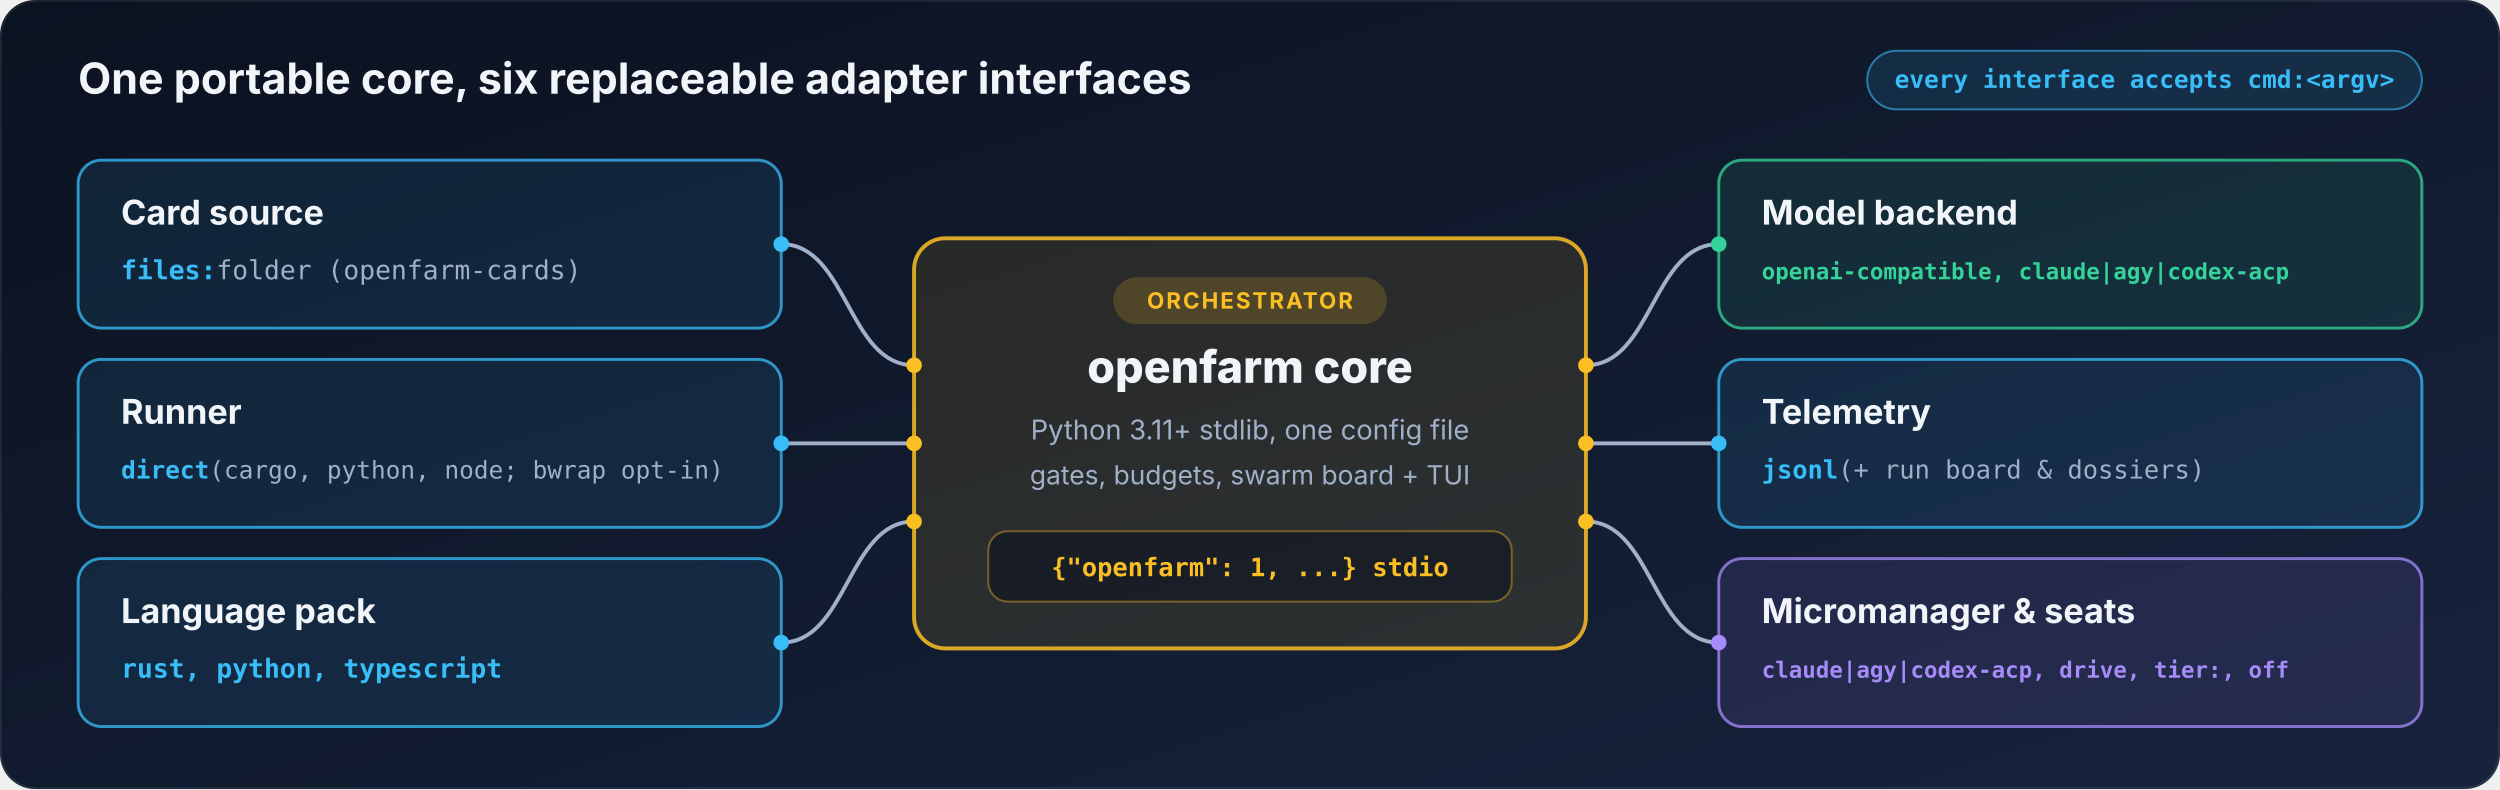
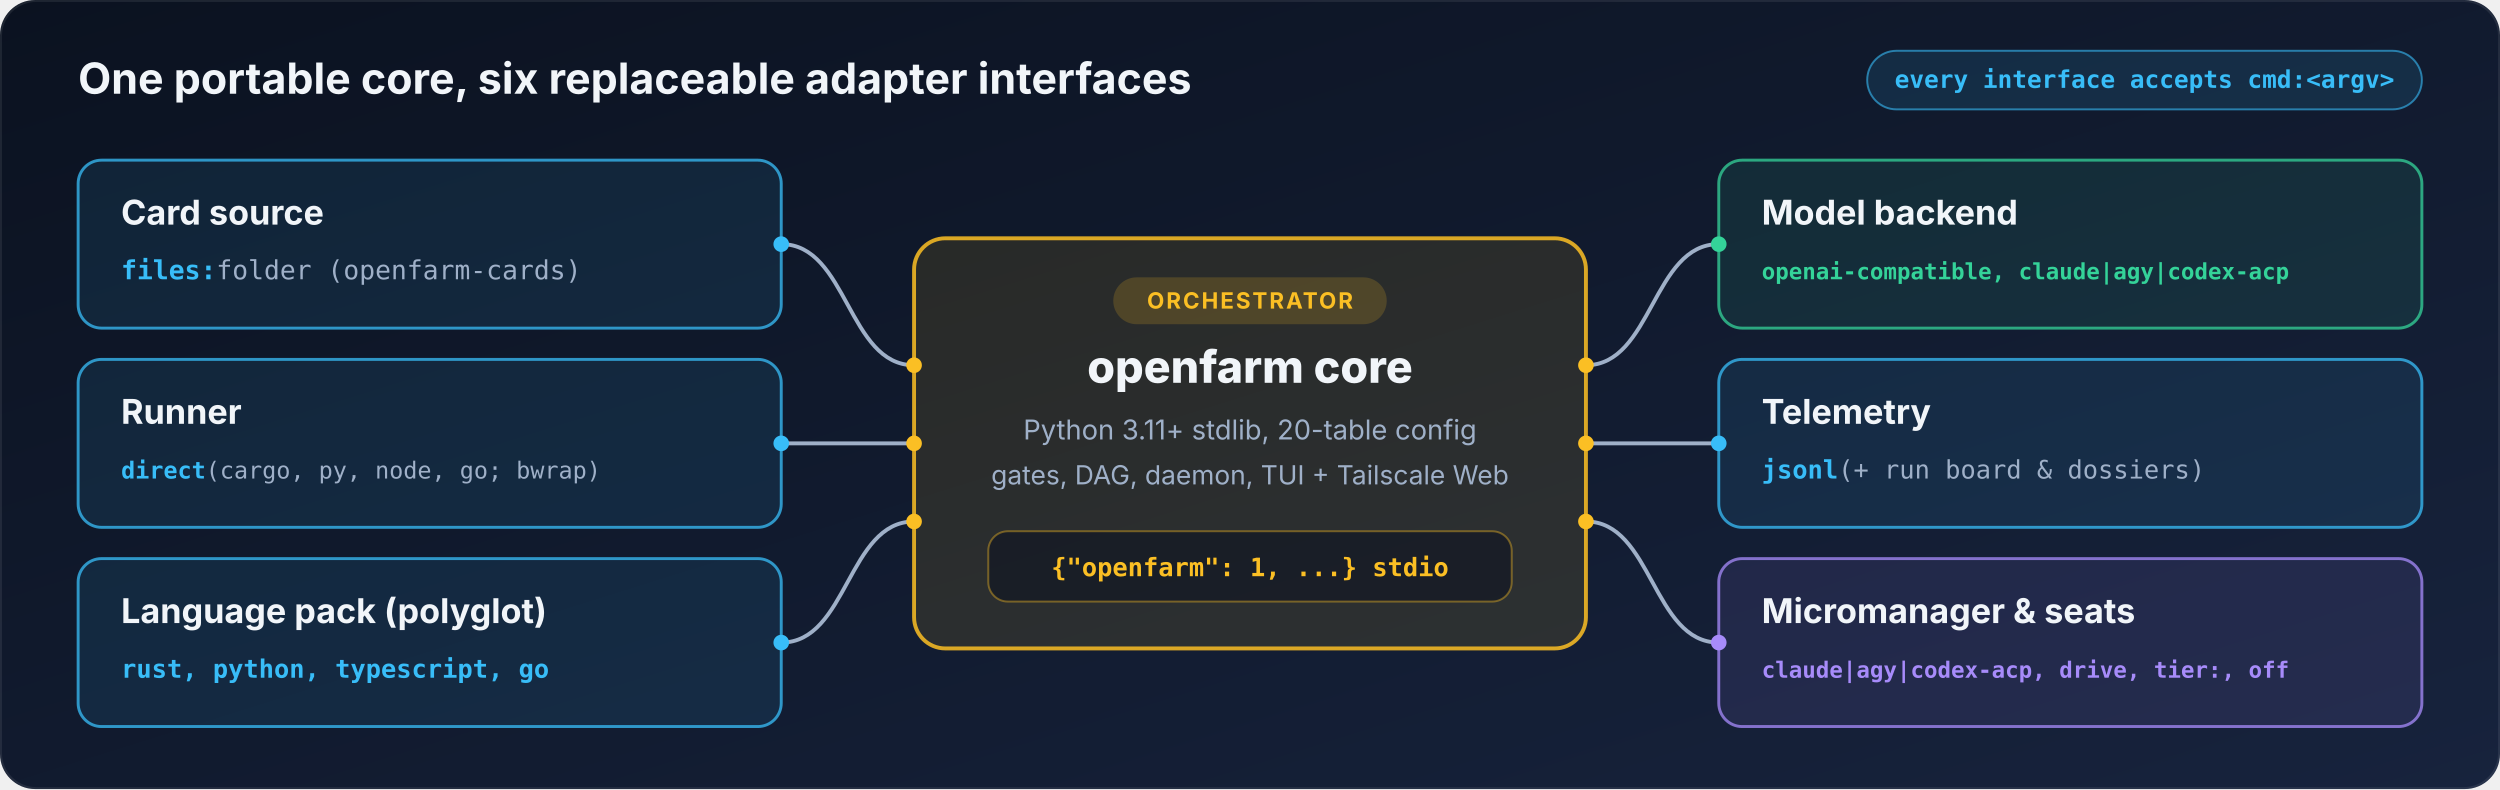
<svg xmlns="http://www.w3.org/2000/svg" width="1280" height="404" viewBox="0 0 1280 404" role="img" aria-labelledby="arch-t arch-d">
  <defs>
    <linearGradient id="bg" x1="0" y1="0" x2="1" y2="1">
      <stop offset="0" stop-color="#0b1220" />
      <stop offset="1" stop-color="#17233d" />
    </linearGradient>
  </defs>
  <rect x="0" y="0" width="1280" height="404" rx="18" fill="url(#bg)" />
  <rect x="0.5" y="0.5" width="1279" height="403" rx="18" fill="none" stroke="#ffffff" stroke-opacity="0.08" />
  <text x="40" y="48" font-family="Inter, 'Segoe UI', -apple-system, Helvetica, Arial, sans-serif" font-size="22" font-weight="700" fill="#f1f5f9" text-anchor="start">One portable core, six replaceable adapter interfaces</text>
  <rect x="956" y="26" width="284" height="30" rx="15" fill="#38bdf8" fill-opacity="0.12" stroke="#38bdf8" stroke-opacity="0.6" />
  <text x="1098" y="45" font-family="ui-monospace, SFMono-Regular, Menlo, Consolas, 'DejaVu Sans Mono', monospace" font-size="12.5" font-weight="600" fill="#38bdf8" text-anchor="middle">every interface accepts cmd:&lt;argv&gt;</text>
  <rect x="468" y="122" width="344" height="210" rx="16" fill="#fbbf24" fill-opacity="0.11" stroke="#fbbf24" stroke-opacity="0.85" stroke-width="2" />
  <rect x="570" y="142" width="140" height="24" rx="12" fill="#fbbf24" fill-opacity="0.18" />
  <text x="640" y="158" font-family="Inter, 'Segoe UI', -apple-system, Helvetica, Arial, sans-serif" font-size="11.5" font-weight="700" fill="#fbbf24" text-anchor="middle" letter-spacing="1">ORCHESTRATOR</text>
  <text x="640" y="196" font-family="Inter, 'Segoe UI', -apple-system, Helvetica, Arial, sans-serif" font-size="23" font-weight="800" fill="#f1f5f9" text-anchor="middle">openfarm core</text>
-   <text x="640" y="225" font-family="Inter, 'Segoe UI', -apple-system, Helvetica, Arial, sans-serif" font-size="14" font-weight="400" fill="#9fb0c8" text-anchor="middle">Python 3.11+ stdlib, one config file</text>
-   <text x="640" y="248" font-family="Inter, 'Segoe UI', -apple-system, Helvetica, Arial, sans-serif" font-size="13.5" font-weight="400" fill="#9fb0c8" text-anchor="middle">gates, budgets, swarm board + TUI</text>
+   <text x="640" y="225" font-family="Inter, 'Segoe UI', -apple-system, Helvetica, Arial, sans-serif" font-size="14" font-weight="400" fill="#9fb0c8" text-anchor="middle">Python 3.11+ stdlib, 20-table config</text>
+   <text x="640" y="248" font-family="Inter, 'Segoe UI', -apple-system, Helvetica, Arial, sans-serif" font-size="13.5" font-weight="400" fill="#9fb0c8" text-anchor="middle">gates, DAG, daemon, TUI + Tailscale Web</text>
  <rect x="506" y="272" width="268" height="36" rx="10" fill="#0b1220" fill-opacity="0.55" stroke="#fbbf24" stroke-opacity="0.4" />
  <text x="640" y="295" font-family="ui-monospace, SFMono-Regular, Menlo, Consolas, 'DejaVu Sans Mono', monospace" font-size="13" font-weight="600" fill="#fbbf24" text-anchor="middle">{"openfarm": 1, ...} stdio</text>
  <rect x="40" y="82" width="360" height="86" rx="12" fill="#38bdf8" fill-opacity="0.10" stroke="#38bdf8" stroke-opacity="0.75" stroke-width="1.5" />
  <text x="62" y="115" font-family="Inter, 'Segoe UI', -apple-system, Helvetica, Arial, sans-serif" font-size="17.5" font-weight="700" fill="#f1f5f9" text-anchor="start">Card source</text>
  <text x="62" y="143" font-family="ui-monospace, SFMono-Regular, Menlo, Consolas, 'DejaVu Sans Mono', monospace" font-size="13.5" font-weight="600" fill="#38bdf8" text-anchor="start">files:<tspan fill="#9fb0c8" font-weight="400"> folder (openfarm-cards)</tspan>
  </text>
  <rect x="40" y="184" width="360" height="86" rx="12" fill="#38bdf8" fill-opacity="0.10" stroke="#38bdf8" stroke-opacity="0.75" stroke-width="1.5" />
  <text x="62" y="217" font-family="Inter, 'Segoe UI', -apple-system, Helvetica, Arial, sans-serif" font-size="17.5" font-weight="700" fill="#f1f5f9" text-anchor="start">Runner</text>
-   <text x="62" y="245" font-family="ui-monospace, SFMono-Regular, Menlo, Consolas, 'DejaVu Sans Mono', monospace" font-size="12.5" font-weight="600" fill="#38bdf8" text-anchor="start">direct<tspan fill="#9fb0c8" font-weight="400"> (cargo, python, node; bwrap opt-in)</tspan>
+   <text x="62" y="245" font-family="ui-monospace, SFMono-Regular, Menlo, Consolas, 'DejaVu Sans Mono', monospace" font-size="12" font-weight="600" fill="#38bdf8" text-anchor="start">direct<tspan fill="#9fb0c8" font-weight="400"> (cargo, py, node, go; bwrap)</tspan>
  </text>
  <rect x="40" y="286" width="360" height="86" rx="12" fill="#38bdf8" fill-opacity="0.10" stroke="#38bdf8" stroke-opacity="0.75" stroke-width="1.5" />
-   <text x="62" y="319" font-family="Inter, 'Segoe UI', -apple-system, Helvetica, Arial, sans-serif" font-size="17.5" font-weight="700" fill="#f1f5f9" text-anchor="start">Language pack</text>
-   <text x="62" y="347" font-family="ui-monospace, SFMono-Regular, Menlo, Consolas, 'DejaVu Sans Mono', monospace" font-size="13.5" font-weight="600" fill="#38bdf8" text-anchor="start">rust, python, typescript</text>
+   <text x="62" y="319" font-family="Inter, 'Segoe UI', -apple-system, Helvetica, Arial, sans-serif" font-size="17.5" font-weight="700" fill="#f1f5f9" text-anchor="start">Language pack (polyglot)</text>
+   <text x="62" y="347" font-family="ui-monospace, SFMono-Regular, Menlo, Consolas, 'DejaVu Sans Mono', monospace" font-size="13" font-weight="600" fill="#38bdf8" text-anchor="start">rust, python, typescript, go</text>
  <rect x="880" y="82" width="360" height="86" rx="12" fill="#34d399" fill-opacity="0.10" stroke="#34d399" stroke-opacity="0.75" stroke-width="1.5" />
  <text x="902" y="115" font-family="Inter, 'Segoe UI', -apple-system, Helvetica, Arial, sans-serif" font-size="17.5" font-weight="700" fill="#f1f5f9" text-anchor="start">Model backend</text>
  <text x="902" y="143" font-family="ui-monospace, SFMono-Regular, Menlo, Consolas, 'DejaVu Sans Mono', monospace" font-size="11.5" font-weight="600" fill="#34d399" text-anchor="start">openai-compatible, claude|agy|codex-acp</text>
  <rect x="880" y="184" width="360" height="86" rx="12" fill="#38bdf8" fill-opacity="0.10" stroke="#38bdf8" stroke-opacity="0.75" stroke-width="1.5" />
  <text x="902" y="217" font-family="Inter, 'Segoe UI', -apple-system, Helvetica, Arial, sans-serif" font-size="17.5" font-weight="700" fill="#f1f5f9" text-anchor="start">Telemetry</text>
  <text x="902" y="245" font-family="ui-monospace, SFMono-Regular, Menlo, Consolas, 'DejaVu Sans Mono', monospace" font-size="13" font-weight="600" fill="#38bdf8" text-anchor="start">jsonl<tspan fill="#9fb0c8" font-weight="400"> (+ run board &amp; dossiers)</tspan>
  </text>
  <rect x="880" y="286" width="360" height="86" rx="12" fill="#a78bfa" fill-opacity="0.10" stroke="#a78bfa" stroke-opacity="0.75" stroke-width="1.5" />
  <text x="902" y="319" font-family="Inter, 'Segoe UI', -apple-system, Helvetica, Arial, sans-serif" font-size="17.5" font-weight="700" fill="#f1f5f9" text-anchor="start">Micromanager &amp; seats</text>
  <text x="902" y="347" font-family="ui-monospace, SFMono-Regular, Menlo, Consolas, 'DejaVu Sans Mono', monospace" font-size="11.5" font-weight="600" fill="#a78bfa" text-anchor="start">claude|agy|codex-acp, drive, tier:, off</text>
  <path d="M468,187 C434,187 434,125 400,125" fill="none" stroke="#9fb0c8" stroke-width="2" />
  <path d="M468,227 L400,227" fill="none" stroke="#9fb0c8" stroke-width="2" />
  <path d="M468,267 C434,267 434,329 400,329" fill="none" stroke="#9fb0c8" stroke-width="2" />
  <path d="M812,187 C846,187 846,125 880,125" fill="none" stroke="#9fb0c8" stroke-width="2" />
  <path d="M812,227 L880,227" fill="none" stroke="#9fb0c8" stroke-width="2" />
  <path d="M812,267 C846,267 846,329 880,329" fill="none" stroke="#9fb0c8" stroke-width="2" />
  <circle cx="468" cy="187" r="4" fill="#fbbf24" />
  <circle cx="468" cy="227" r="4" fill="#fbbf24" />
  <circle cx="468" cy="267" r="4" fill="#fbbf24" />
  <circle cx="400" cy="125" r="4" fill="#38bdf8" />
  <circle cx="400" cy="227" r="4" fill="#38bdf8" />
  <circle cx="400" cy="329" r="4" fill="#38bdf8" />
  <circle cx="812" cy="187" r="4" fill="#fbbf24" />
  <circle cx="812" cy="227" r="4" fill="#fbbf24" />
  <circle cx="812" cy="267" r="4" fill="#fbbf24" />
  <circle cx="880" cy="125" r="4" fill="#34d399" />
  <circle cx="880" cy="227" r="4" fill="#38bdf8" />
  <circle cx="880" cy="329" r="4" fill="#a78bfa" />
</svg>
